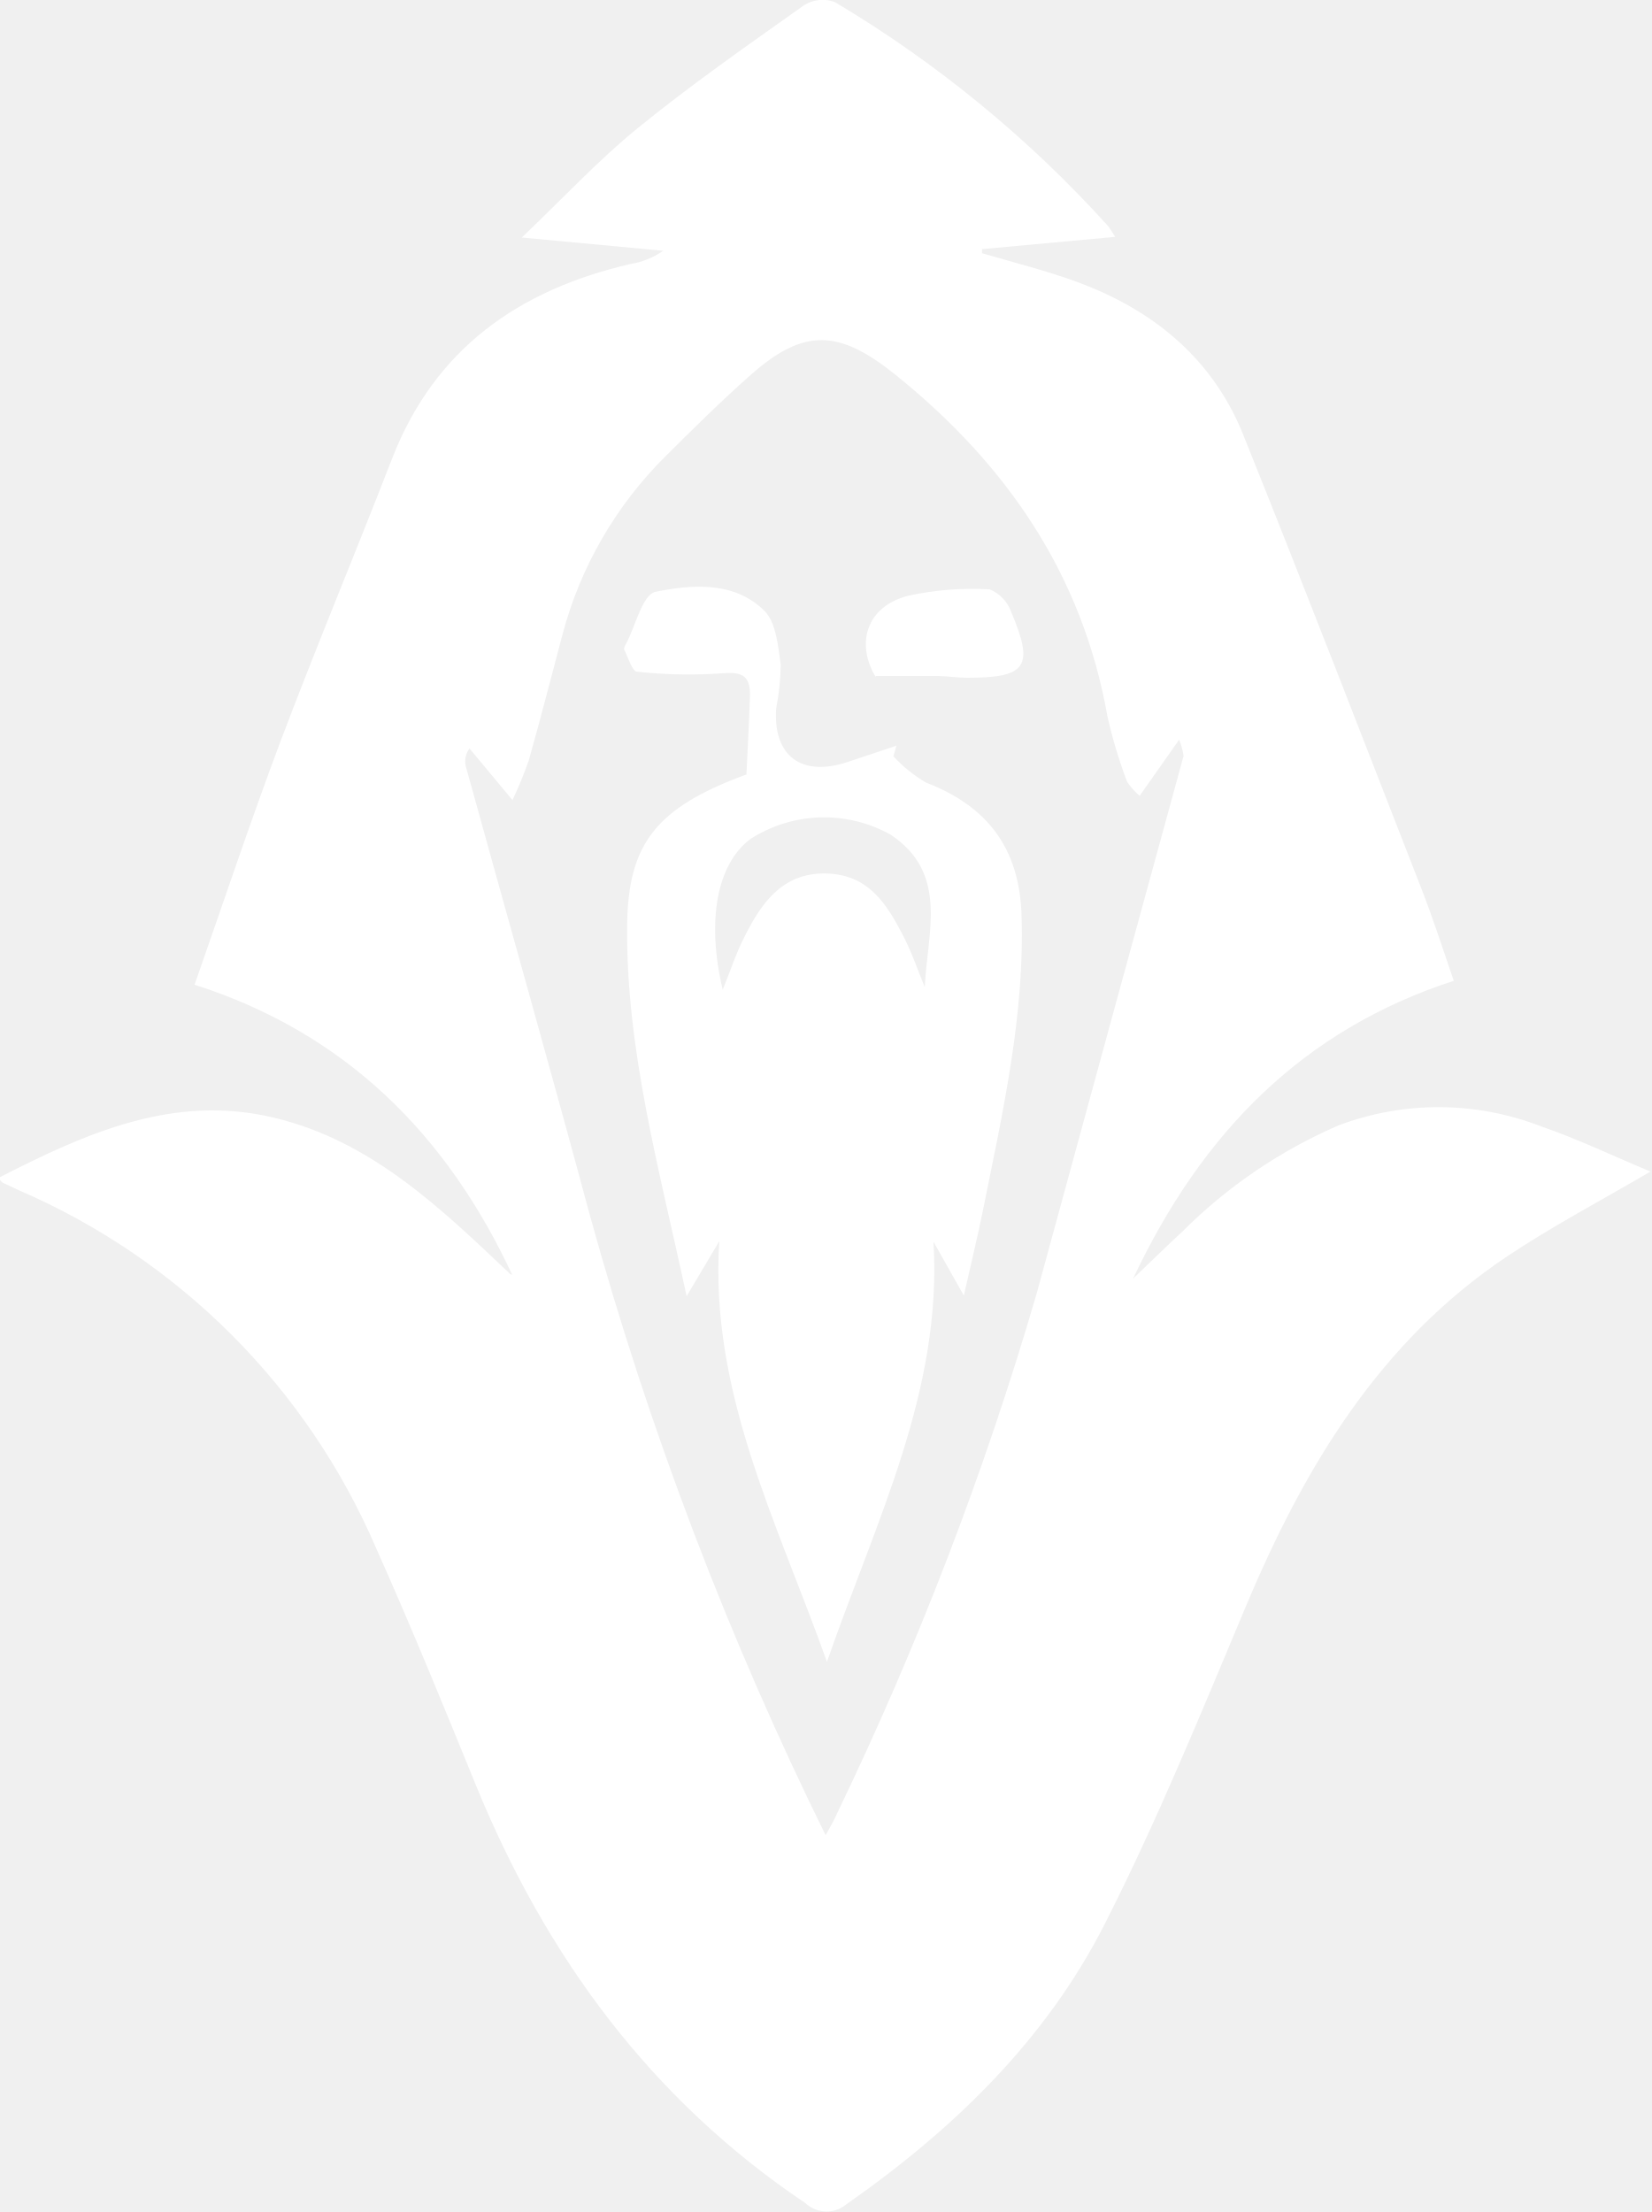
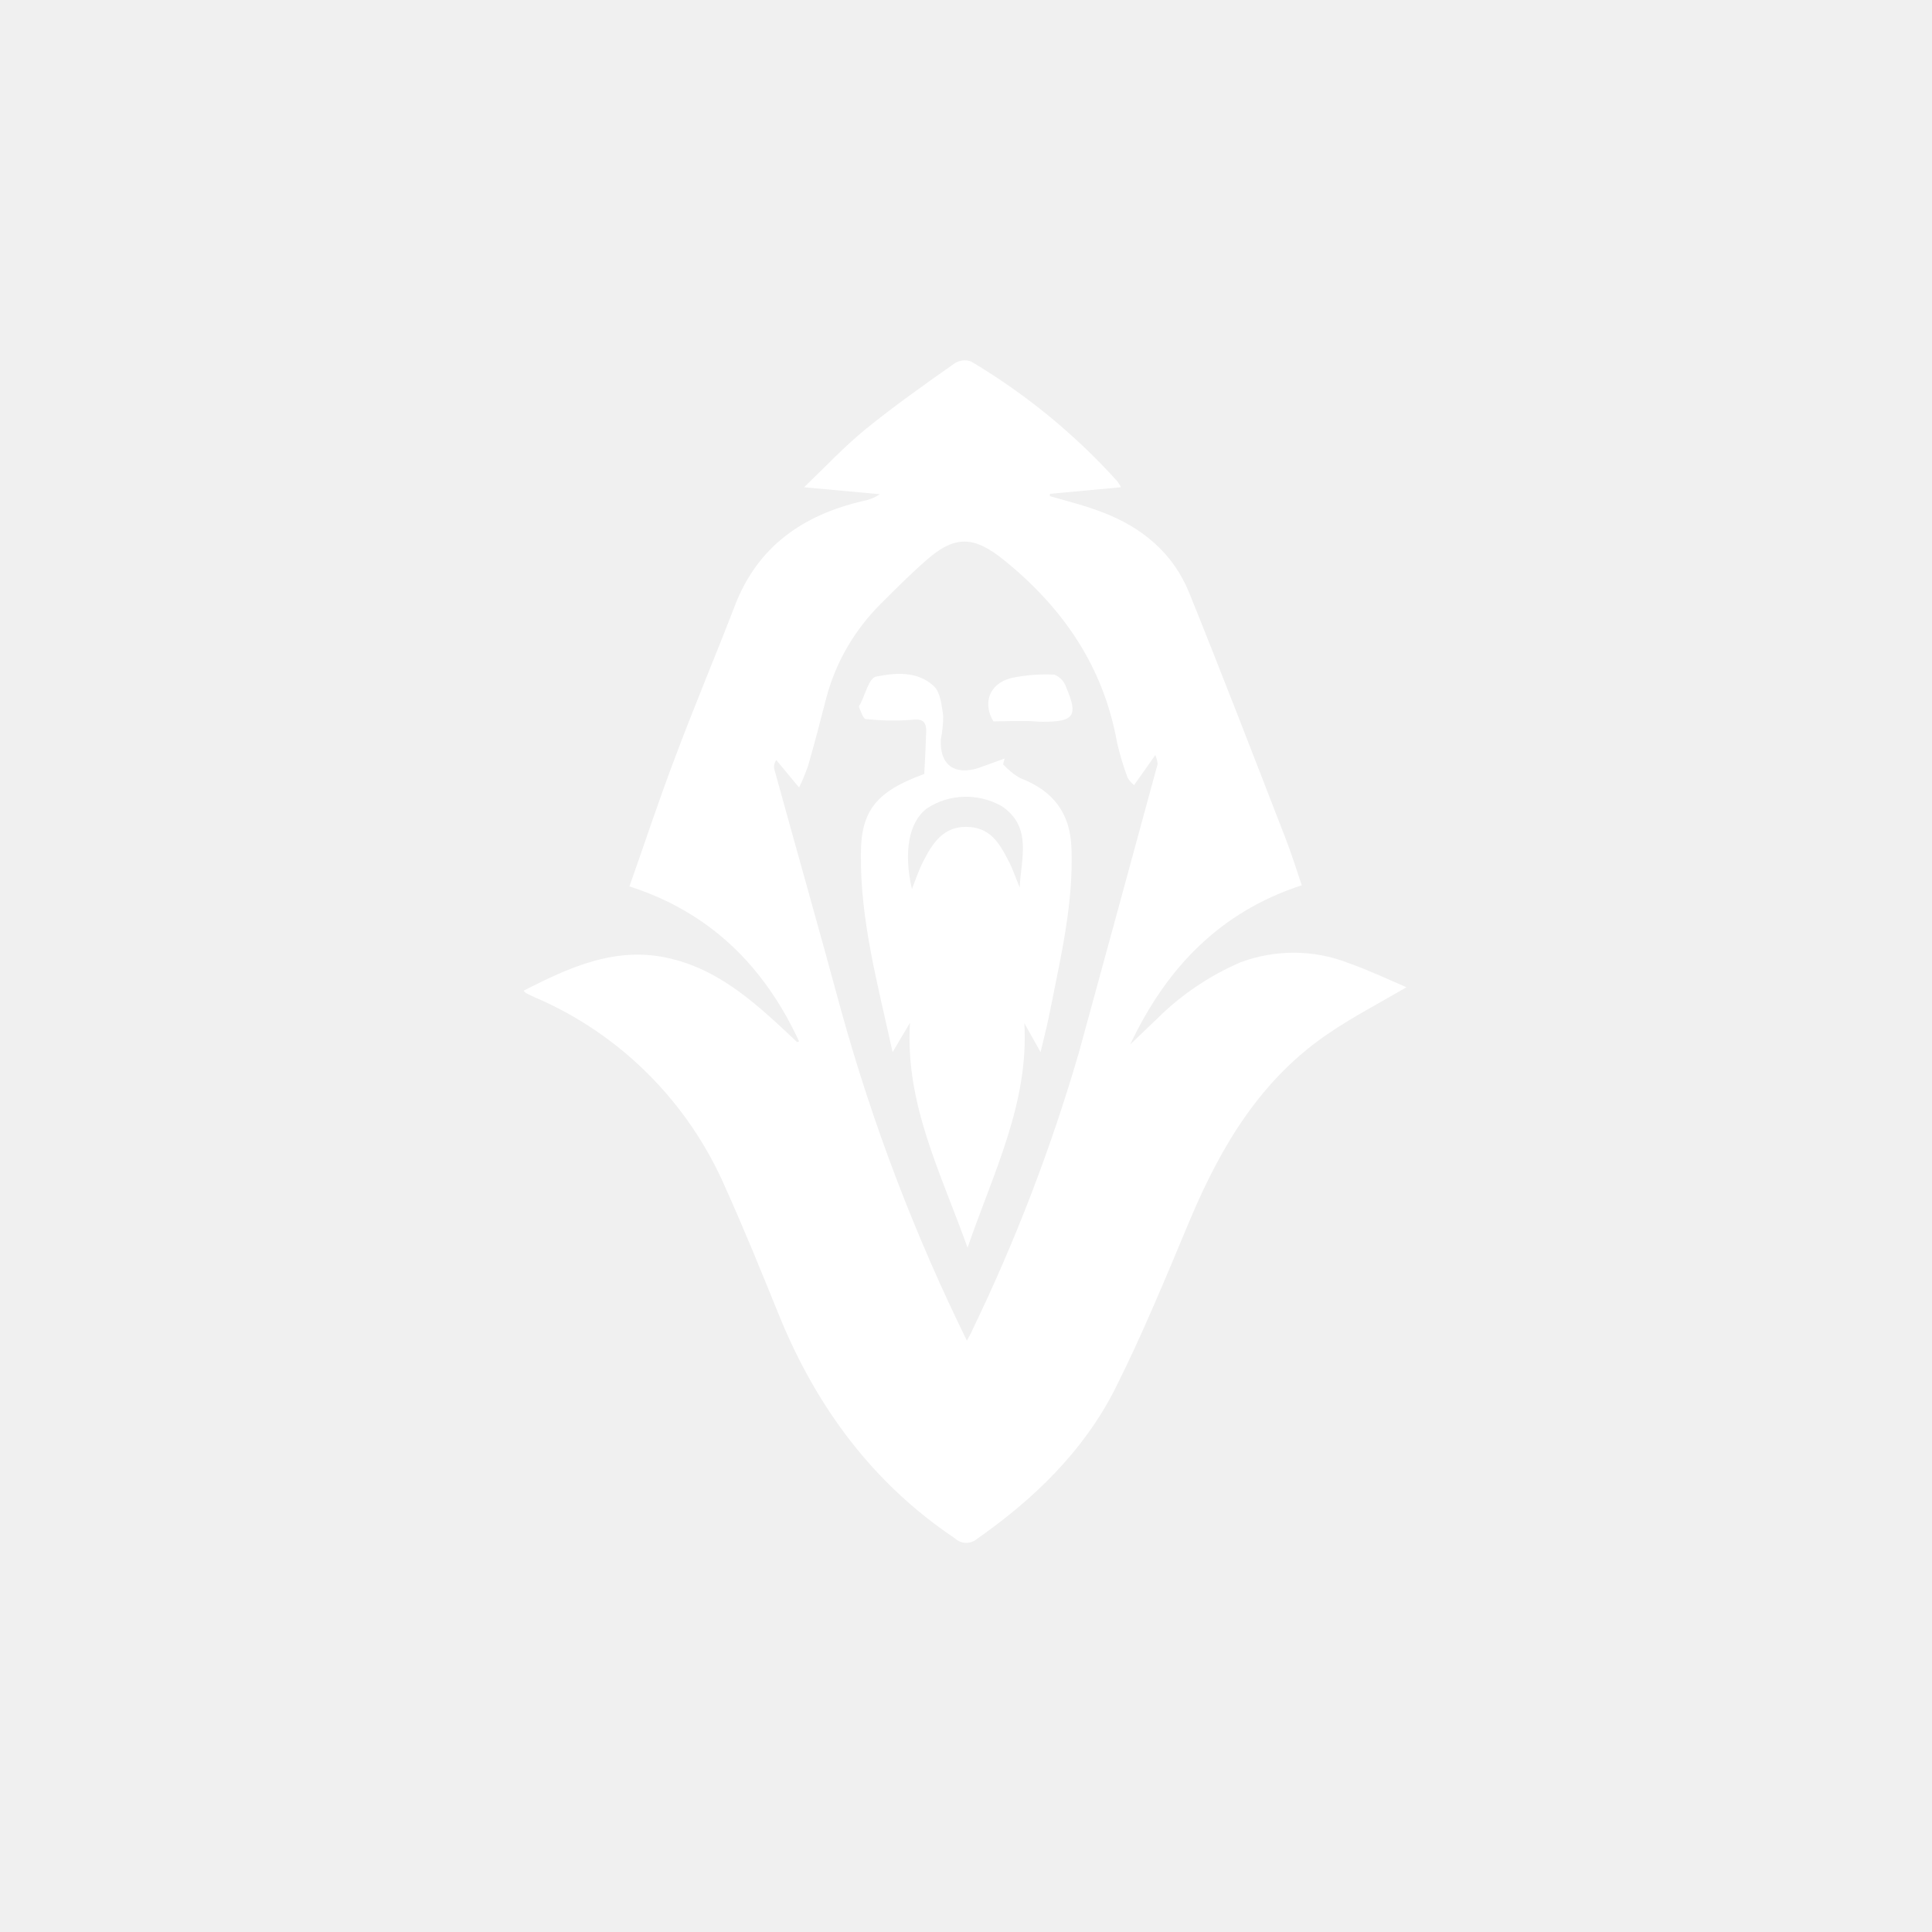
- <svg xmlns="http://www.w3.org/2000/svg" id="af738d03-bd89-4139-b7ea-90ee920aab44" data-name="Humanos" viewBox="0 0 101.1 135.41" fill="white">
-   <path d="M94.59,114.49c-4-8.57-10.19-14.79-19.44-17.75,1.8-5.13,3.42-10,5.25-14.87,2.19-5.8,4.59-11.53,6.83-17.31C89.85,57.8,95,54.2,101.84,52.62a4.8,4.8,0,0,0,2-.81L95.18,51c2.58-2.46,4.7-4.75,7.1-6.7,3.27-2.66,6.74-5.08,10.18-7.52a2.12,2.12,0,0,1,1.89-.19,72.7,72.7,0,0,1,16.73,13.72,6.93,6.93,0,0,1,.42.65l-8.15.75c0,0.09,0,.17,0,0.25,2,0.59,4,1.08,5.93,1.8,4.61,1.72,8.2,4.68,10.06,9.31,3.71,9.22,7.28,18.49,10.89,27.74,0.7,1.79,1.29,3.61,2,5.69-9.22,3-15.4,9.27-19.63,18.23,1.21-1.16,2.12-2.05,3.06-2.92a30.77,30.77,0,0,1,9.52-6.46,17.34,17.34,0,0,1,12.39.06c2.26,0.78,4.43,1.82,6.7,2.77-3.08,1.8-6,3.34-8.76,5.18-7.84,5.24-12.43,12.93-16,21.42-2.75,6.55-5.44,13.15-8.65,19.47-3.62,7.12-9.28,12.58-15.8,17.14a1.9,1.9,0,0,1-2.53-.07c-9.43-6.34-15.83-15.06-20.11-25.46-2-4.9-4-9.81-6.17-14.66a41.86,41.86,0,0,0-21.86-21.88c-0.33-.15-0.65-0.31-1-0.47a1.8,1.8,0,0,1-.25-0.28c5.35-2.74,10.71-5.16,16.87-3.69,5.95,1.42,10.19,5.52,14.47,9.58m19.25,34.44c0.36-.68.57-1,0.73-1.39a205.93,205.93,0,0,0,12.23-31.84c3-11,6-22,9-32.93a4.05,4.05,0,0,0-.27-1L133,85.18a4.23,4.23,0,0,1-.77-0.87,29.71,29.71,0,0,1-1.2-4c-1.54-8.69-6.17-15.42-12.94-20.88-3.47-2.8-5.62-2.93-8.92,0-1.81,1.6-3.52,3.3-5.23,5a24,24,0,0,0-6.26,10.84C97,77.85,96.34,80.41,95.61,83a25,25,0,0,1-1,2.44l-2.63-3.16a1.3,1.3,0,0,0-.23,1.08c2.53,9.17,5.13,18.32,7.6,27.5a215.49,215.49,0,0,0,14.51,38.11" transform="translate(-63.24 -36.46)" />
-   <path d="M108.93,83.9c0.08-1.7.17-3.31,0.22-4.92,0-1.24-.59-1.4-1.74-1.3a29.19,29.19,0,0,1-5.16-.1c-0.31,0-.56-0.88-0.81-1.37a0.57,0.57,0,0,1,.12-0.33c0.59-1.12,1-3,1.8-3.19,2.25-.46,4.83-0.66,6.67,1.16,0.72,0.72.84,2.16,1,3.3a15,15,0,0,1-.28,2.69c-0.19,2.9,1.55,4.2,4.36,3.27l3-1-0.18.65a8.7,8.7,0,0,0,2,1.61c3.74,1.44,5.7,4,5.84,8.07,0.21,6.15-1.15,12.1-2.35,18.06-0.33,1.64-.73,3.26-1.18,5.27l-1.86-3.3c0.55,9.13-3.49,17-6.52,25.72-3.09-8.66-7.18-16.5-6.59-25.75l-2,3.37c-1.66-7.75-3.72-15.06-3.64-22.71,0.05-5,1.79-7.2,7.27-9.22m10.95,13c0.14-3.28,1.5-6.95-2.1-9.33a8.35,8.35,0,0,0-8.56.26c-2.06,1.53-2.72,5-1.71,9.24,0.46-1.14.81-2.22,1.32-3.22,1-2,2.27-3.92,4.92-3.9s3.78,1.83,4.8,3.8c0.52,1,.89,2.09,1.32,3.14" transform="translate(-63.24 -36.46)" />
-   <path d="M116.83,77.88c-1.22-2.05-.54-4.3,2-4.95a18.26,18.26,0,0,1,5-.39,2.35,2.35,0,0,1,1.32,1.41c1.41,3.34.92,4-2.71,4-0.6,0-1.2-.1-1.8-0.11-1.14,0-2.28,0-3.78,0" transform="translate(-63.24 -36.46)" />
+ <svg xmlns="http://www.w3.org/2000/svg" version="1.1" x="0px" y="0px" viewBox="0 0 50 50" style="enable-background:new 0 0 50 50;" xml:space="preserve">
+   <style type="text/css">
+ 	.st0{display:none;}
+ 	.st1{display:inline;fill:#FFFFFF;}
+ 	.st2{display:none;fill:#FFFFFF;}
+ 	.st3{fill:#FFFFFF;}
+ </style>
+   <g id="Capa_1">
+     <rect x="0.13" y="0.13" class="st0" width="50" height="50" />
+     <g class="st0">
+       <path class="st1" d="M27.11,30.02V29.6c0-3.5,0.04-7.01-0.01-10.51c-0.03-2.14-0.2-4.29-0.32-6.43c-0.06-0.29,0.09-0.57,0.36-0.69    c1.12-0.62,1.75-1.65,2.17-2.82c0.11-0.28,0.2-0.58,0.26-0.88c0.05-0.24,0.14-0.29,0.38-0.28c1.13,0.05,2.26,0.13,3.4,0.1    c2.48-0.05,4.89-0.57,7.28-1.17c0.35-0.09,0.71-0.19,1.06-0.27c0.09-0.01,0.18-0.01,0.28,0L42,6.76c-0.15,0.07-0.3,0.14-0.45,0.19    c-2.45,0.76-4.91,1.51-7.35,2.28c-0.76,0.24-1.51,0.51-2.25,0.83c-0.59,0.26-0.64,0.59-0.14,1.01c0.59,0.5,1.21,0.97,1.85,1.41    c2.12,1.49,4.27,2.97,6.41,4.46c0.09,0.08,0.18,0.17,0.26,0.26l-0.07,0.09c-0.12-0.05-0.24-0.1-0.36-0.16    c-2.41-1.34-4.81-2.69-7.23-4.02c-0.57-0.3-1.17-0.56-1.78-0.76c-0.56-0.2-0.77,0-0.56,0.56c0.23,0.67,0.52,1.31,0.87,1.93    c1.69,2.82,3.4,5.62,5.11,8.43c0.07,0.12,0.13,0.26,0.19,0.39l-0.1,0.08c-0.1-0.09-0.19-0.18-0.28-0.28    c-1.45-1.98-2.9-3.96-4.34-5.94c-0.61-0.84-1.23-1.67-1.86-2.49c-0.15-0.2-0.32-0.38-0.51-0.54c-0.38-0.34-0.6-0.29-0.72,0.2    c-0.14,0.51-0.23,1.03-0.27,1.56c-0.21,2.81-0.38,5.62-0.59,8.43c-0.13,1.68-0.3,3.36-0.46,5.03c-0.02,0.11-0.06,0.21-0.1,0.31    l-0.13-0.04" />
+       <path class="st1" d="M9.66,17.23c0.08-0.1,0.17-0.18,0.27-0.26c2.23-1.56,4.46-3.11,6.7-4.68c0.54-0.37,1.06-0.78,1.56-1.21    c0.48-0.43,0.45-0.77-0.15-1.01c-0.89-0.37-1.8-0.68-2.72-0.97c-2.32-0.74-4.65-1.45-6.98-2.17C8.22,6.88,8.11,6.83,8,6.78    l0.02-0.13c0.12,0,0.23,0.01,0.35,0.03c1.47,0.32,2.93,0.7,4.41,1c2.37,0.48,4.81,0.59,7.21,0.33c0.28-0.03,0.36,0.05,0.42,0.31    c0.24,1.03,0.64,2.01,1.37,2.79c0.35,0.33,0.73,0.63,1.14,0.89c0.16,0.11,0.28,0.18,0.28,0.43c-0.14,3.44-0.31,6.88-0.39,10.32    c-0.05,2.3,0.04,4.6,0.07,6.9c0,0.13,0,0.25,0,0.38l-0.12,0.03c-0.05-0.09-0.09-0.18-0.11-0.28c-0.12-1.15-0.25-2.3-0.33-3.45    c-0.25-3.36-0.48-6.73-0.72-10.09c-0.04-0.49-0.13-0.98-0.25-1.46c-0.14-0.57-0.38-0.64-0.8-0.21c-0.38,0.39-0.73,0.8-1.05,1.24    c-1.86,2.54-3.72,5.08-5.57,7.62c-0.09,0.12-0.21,0.23-0.31,0.34L13.5,23.7c0.07-0.13,0.12-0.27,0.2-0.4    c1.58-2.58,3.19-5.16,4.73-7.75c0.44-0.8,0.84-1.62,1.19-2.46c0.09-0.19,0.03-0.45,0.04-0.67c-0.24,0-0.5-0.06-0.71,0.03    c-0.74,0.29-1.47,0.63-2.18,1c-2.24,1.22-4.47,2.49-6.7,3.73c-0.12,0.06-0.24,0.11-0.36,0.15L9.66,17.23" />
+       <path class="st1" d="M24.98,40.58c-0.03-0.09-0.04-0.19-0.06-0.29c-0.12-3.17-0.24-6.34-0.35-9.51    c-0.16-4.36-0.32-8.71-0.45-13.08c-0.06-1.85-0.04-3.7-0.03-5.55c0.02-0.46,0.09-0.91,0.21-1.36c0.11-0.45,0.37-0.59,0.85-0.58    c0.41,0,0.66,0.17,0.75,0.61c0.11,0.48,0.16,0.97,0.17,1.47c-0.04,2.72-0.09,5.45-0.17,8.17c-0.09,2.92-0.21,5.84-0.32,8.77    c-0.13,3.63-0.26,7.26-0.38,10.89c-0.01,0.15-0.03,0.31-0.06,0.46h-0.14L24.98,40.58z" />
+     </g>
+     <g class="st0">
+       <path class="st1" d="M31.15,22.9c1.41,1.91,2.86,3.8,4.21,5.77c0.26,0.37,0.3,1.05,0.16,1.49c-0.49,1.52-1.13,2.99-1.77,4.63    c-0.19-0.36-0.34-0.59-0.45-0.84c-0.91-2.08-1.69-4.22-2.76-6.22c-0.97-1.81,0.03-3.26,0.29-4.86L31.15,22.9" />
+       <path class="st1" d="M25.81,28.47c1.65,0.05,2.08,0.35,2.46,1.71c0.55,1.93,1.07,3.87,1.66,5.79c0.19,0.61,0.06,0.96-0.46,1.29    c-1.05,0.68-2.07,1.42-3.28,2.27C26.06,35.71,25.94,32.09,25.81,28.47" />
+       <path class="st1" d="M25,39.54c-1.31-0.92-2.45-1.68-3.53-2.51c-0.2-0.15-0.3-0.65-0.22-0.93c0.58-2.23,1.11-4.48,1.89-6.64    c0.21-0.57,1.27-0.83,1.95-1.24l0.28,0.27C25.25,32.12,25.13,35.73,25,39.54" />
+       <path class="st1" d="M17.38,35.43c-0.87-1.29-1.64-2.39-2.37-3.51c-0.12-0.18-0.21-0.54-0.11-0.69c1.44-2.29,2.92-4.56,4.45-6.93    c0.96,1.73,1.48,3.25,0.49,5.12C18.87,31.25,18.25,33.27,17.38,35.43" />
+       <path class="st1" d="M20.22,17.16c-0.36,5-2.92,9.03-5.83,13.29c0.18-2.57,0.33-4.82,0.5-7.07c0.04-0.22,0.14-0.42,0.29-0.58    C16.87,20.91,18.55,19.03,20.22,17.16" />
+       <path class="st1" d="M20.04,37.07l-2.09-2.21c1.21-2.39,2.29-4.78,3.62-7.01c0.33-0.56,1.48-0.66,2.35-0.8    c-1.8,1.55-1.83,3.79-2.54,5.72C20.88,34.12,20.51,35.52,20.04,37.07" />
+       <path class="st1" d="M22.72,11.6l1.88,3.6c-0.1,0-0.2-0.01-0.29-0.05c-1.72-1.56-1.72-1.55-3.79-0.4    c-1.54,0.87-3.09,1.73-4.86,2.72c0.38-1.2,0.66-2.15,0.99-3.08c0.12-0.26,0.34-0.47,0.61-0.58C19.03,13.07,20.83,12.36,22.72,11.6    " />
+       <path class="st1" d="M31.5,36.92c-1.81-3.1-1.75-7.03-4.34-9.69c1.46-0.33,1.98-0.12,2.69,1.28c0.86,1.69,1.65,3.42,2.6,5.07    c0.55,0.96,0.54,1.7-0.25,2.45C31.94,36.31,31.71,36.61,31.5,36.92" />
+       <path class="st1" d="M35.44,27.44c-3.38-3.24-5.01-7.34-6.56-11.5c1.6,1.81,3.21,3.61,4.78,5.44c0.25,0.29,0.36,0.73,0.46,1.12    C34.56,24.1,34.98,25.71,35.44,27.44" />
+       <path class="st1" d="M26.35,15.25c1.04-0.87,1.95-1.64,2.86-2.4c1.01-0.84,2.1-0.54,2.51,0.74c0.71,2.23,1.39,4.47,1.93,6.82    c-0.61-0.79-1.22-1.57-1.84-2.36c-0.3-0.38-0.59-0.77-0.88-1.15c-0.57-0.73-1.01-1.8-1.76-2.11    C28.48,14.51,27.45,15.04,26.35,15.25" />
+       <path class="st1" d="M26.14,9.77c1.58-0.02,2.8,0.28,3.46,1.88l-4,3.68L26.14,9.77" />
+       <path class="st1" d="M25.35,9.66v5.29l-0.29,0.08l-1.88-4.05l-4.74,1.69C19.88,11.05,22.82,9.78,25.35,9.66" />
+       <path class="st1" d="M14.86,22.21c0-1.18-0.02-2.02,0.01-2.85c0.02-0.21,0.13-0.41,0.3-0.54c1.67-1.08,3.37-2.14,5.23-3.01    L14.86,22.21" />
+       <path class="st1" d="M26.48,22.66c-0.08,0.64-0.16,1.22-0.25,1.95c-0.07-0.08-0.13-0.17-0.18-0.27c-0.13-2.07-0.13-2.07,1.8-2.82    c0.79-0.3,1.58-0.6,2.46-0.94C29.59,22.43,27.95,22.29,26.48,22.66" />
+       <path class="st1" d="M20.19,20.58c1.38,0.53,2.64,0.99,3.86,1.5c0.21,0.09,0.39,0.47,0.42,0.73c0.08,0.56,0,1.13-0.23,1.65    c-0.05-0.56-0.11-1.13-0.16-1.75C22.73,22.22,20.95,22.51,20.19,20.58" />
+       <polygon class="st1" points="24.09,25.36 26.56,25.36 25.43,26.03   " />
+     </g>
+     <path class="st2" d="M20.16,20.4c-2.91-1.45-5.85-2.77-8.63-4.38c-1.38-0.8-2.53-2.04-3.63-3.24c-0.5-0.55-0.7-1.46-0.84-2.24   C7.01,10.26,7.49,9.67,7.82,9.6c0.33-0.07,1.03,0.28,1.08,0.55c0.42,1.96,1.9,3,3.39,3.98s3.06,1.77,4.59,2.64l0.24-0.27   c-0.21-0.34-0.39-0.7-0.54-1.07c-0.5-1.5-1.01-3-1.42-4.53c-0.18-0.67-0.05-1.41,0.84-1.48c0.89-0.07,0.96,0.61,1.17,1.29   c0.46,1.51,0.88,3.08,1.66,4.42c2.96,5.12,9.89,5,12.7-0.26c0.73-1.37,1.09-2.96,1.52-4.48c0.18-0.63,0.22-1.29,1.06-1.25   c0.91,0.05,1.08,0.79,0.92,1.45c-0.37,1.58-0.86,3.12-1.33,4.67c-0.11,0.35-0.33,0.67-0.4,1.11c2.85-1.35,5.66-2.72,7.5-5.42   c0.19-0.27,0.15-0.72,0.35-0.97c0.3-0.38,0.72-0.65,1.09-0.97c0.29,0.42,0.91,0.94,0.82,1.27c-0.25,0.95-0.55,2.08-1.24,2.68   c-1.93,1.68-3.98,3.21-6.14,4.57c-1.69,1.06-3.62,1.72-5.58,2.63c2.63,2.14,3.94,4.82,3.48,8.19c-0.27,2.03-1.31,3.88-2.9,5.18   c-3.24,2.76-8.24,2.51-11.27-0.52c-3.47-3.47-3.17-7.96,0.73-12.59 M25.29,20.79c-3.45-0.01-6.26,2.79-6.27,6.24   c0,0.06,0,0.13,0,0.19c0.06,3.49,2.87,6.21,6.4,6.18c3.43-0.02,6.26-2.91,6.24-6.38C31.65,23.6,28.74,20.75,25.29,20.79" />
+     <path class="st2" d="M26.61,27.05c0.06,0.81-0.55,1.52-1.36,1.58c-0.04,0-0.08,0-0.11,0c-0.92,0.04-1.57-0.53-1.62-1.43   c-0.05-0.97,0.56-1.63,1.52-1.65c0.81-0.05,1.52,0.56,1.57,1.38C26.61,26.97,26.61,27.01,26.61,27.05" />
+     <g>
+       <path class="st3" d="M20.68,26.95c-0.9-1.94-2.3-3.34-4.39-4.01c0.41-1.16,0.77-2.26,1.19-3.36c0.49-1.31,1.04-2.61,1.54-3.91    c0.59-1.53,1.76-2.34,3.3-2.7c0.16-0.03,0.32-0.09,0.45-0.18l-1.96-0.18c0.58-0.56,1.06-1.07,1.6-1.51c0.74-0.6,1.52-1.15,2.3-1.7    c0.13-0.08,0.29-0.1,0.43-0.04c1.41,0.84,2.68,1.88,3.78,3.1c0.03,0.05,0.07,0.1,0.09,0.15l-1.84,0.17c0,0.02,0,0.04,0,0.06    c0.45,0.13,0.9,0.24,1.34,0.41c1.04,0.39,1.85,1.06,2.27,2.1c0.84,2.08,1.65,4.18,2.46,6.27c0.16,0.4,0.29,0.82,0.45,1.29    c-2.08,0.68-3.48,2.09-4.44,4.12c0.27-0.26,0.48-0.46,0.69-0.66c0.62-0.62,1.35-1.11,2.15-1.46c0.9-0.34,1.9-0.34,2.8,0.01    c0.51,0.18,1,0.41,1.51,0.63c-0.7,0.41-1.36,0.75-1.98,1.17c-1.77,1.18-2.81,2.92-3.62,4.84c-0.62,1.48-1.23,2.97-1.95,4.4    c-0.82,1.61-2.1,2.84-3.57,3.87c-0.17,0.14-0.41,0.13-0.57-0.02c-2.13-1.43-3.58-3.4-4.54-5.75c-0.45-1.11-0.9-2.22-1.39-3.31    c-0.96-2.22-2.72-3.99-4.94-4.94c-0.07-0.03-0.15-0.07-0.23-0.11c-0.02-0.02-0.04-0.04-0.06-0.06c1.21-0.62,2.42-1.17,3.81-0.83    c1.34,0.32,2.3,1.25,3.27,2.16 M25.01,34.72c0.08-0.15,0.13-0.23,0.16-0.31c1.12-2.32,2.04-4.72,2.76-7.2    c0.68-2.49,1.36-4.97,2.03-7.44c-0.01-0.08-0.03-0.15-0.06-0.23l-0.55,0.78c-0.07-0.06-0.13-0.12-0.17-0.2    c-0.11-0.29-0.2-0.6-0.27-0.9c-0.35-1.96-1.39-3.48-2.92-4.72c-0.78-0.63-1.27-0.66-2.02,0c-0.41,0.36-0.8,0.75-1.18,1.13    c-0.68,0.68-1.17,1.52-1.41,2.45c-0.15,0.58-0.3,1.16-0.47,1.75c-0.07,0.19-0.14,0.37-0.23,0.55l-0.59-0.71    c-0.05,0.07-0.07,0.16-0.05,0.24c0.57,2.07,1.16,4.14,1.72,6.21c0.82,2.97,1.92,5.85,3.28,8.61" />
+       <path class="st3" d="M23.92,20.03c0.02-0.38,0.04-0.75,0.05-1.11c0-0.28-0.13-0.32-0.39-0.29c-0.39,0.03-0.78,0.02-1.17-0.02    c-0.07,0-0.13-0.2-0.18-0.31c0-0.03,0.01-0.05,0.03-0.07c0.13-0.25,0.23-0.68,0.41-0.72c0.51-0.1,1.09-0.15,1.51,0.26    c0.16,0.16,0.19,0.49,0.23,0.75c0,0.2-0.02,0.41-0.06,0.61c-0.04,0.66,0.35,0.95,0.99,0.74L26,19.63l-0.04,0.15    c0.13,0.14,0.28,0.27,0.45,0.36c0.85,0.33,1.29,0.9,1.32,1.82c0.05,1.39-0.26,2.73-0.53,4.08c-0.07,0.37-0.16,0.74-0.27,1.19    l-0.42-0.75c0.12,2.06-0.79,3.84-1.47,5.81c-0.7-1.96-1.62-3.73-1.49-5.82l-0.45,0.76c-0.38-1.75-0.84-3.4-0.82-5.13    C22.28,20.98,22.68,20.48,23.92,20.03 M26.39,22.97c0.03-0.74,0.34-1.57-0.47-2.11c-0.61-0.34-1.35-0.32-1.93,0.06    c-0.47,0.35-0.61,1.13-0.39,2.09c0.1-0.26,0.18-0.5,0.3-0.73c0.23-0.45,0.51-0.89,1.11-0.88c0.6,0,0.85,0.41,1.08,0.86    C26.21,22.48,26.29,22.73,26.39,22.97" />
+       <path class="st3" d="M25.71,18.67c-0.28-0.46-0.12-0.97,0.45-1.12c0.37-0.08,0.75-0.11,1.13-0.09c0.14,0.06,0.25,0.17,0.3,0.32    c0.32,0.75,0.21,0.9-0.61,0.9c-0.14,0-0.27-0.02-0.41-0.02C26.31,18.66,26.05,18.66,25.71,18.67" />
+     </g>
+   </g>
+   <g id="Capa_2">
+     <path class="st2" d="M25.08,25.03c0.18-0.48,0.34-0.89,0.5-1.3c0.78-1.95,2.1-3.51,3.7-4.83c1.78-1.46,3.59-2.87,5.38-4.31   c0.69-0.55,1.34-1.13,1.96-1.76c1.09-1.13,1.67-2.52,1.98-4.05c0.02-0.13,0.03-0.26,0.06-0.38c0.03-0.07,0.07-0.14,0.12-0.2   c0.08,0.04,0.15,0.09,0.2,0.15c0.24,0.54,0.48,1.08,0.69,1.64c0.61,1.62,1.03,3.31,1.24,5.03c0.36,2.97,0.1,5.88-1.19,8.59   c-1.16,2.52-3.25,4.49-5.82,5.51c-0.28,0.11-0.56,0.21-0.85,0.29c-0.09,0.01-0.19,0.01-0.28-0.02c0.04-0.09,0.09-0.18,0.16-0.25   c1.16-0.73,2.23-1.6,3.18-2.58c1.83-1.89,3.02-4.3,3.41-6.9c0.1-0.64,0.14-1.28,0.21-1.91l-0.07-0.02   c-0.03,0.03-0.05,0.06-0.07,0.09c-0.57,1.55-1.61,2.76-2.88,3.77c-1.08,0.85-2.2,1.65-3.3,2.49c-0.88,0.62-1.68,1.35-2.38,2.17   c-0.52,0.66-0.83,1.46-0.9,2.29c-0.19,1.78-0.42,3.55-1.06,5.24c-0.75,2.01-2.06,3.62-3.64,5.03c-0.08,0.09-0.23,0.1-0.32,0.02   c-0.01-0.01-0.02-0.02-0.03-0.04c-2.17-1.78-3.7-3.97-4.32-6.73c-0.27-1.2-0.47-2.41-0.65-3.62c-0.13-0.97-0.62-1.85-1.36-2.49   c-0.81-0.72-1.67-1.38-2.54-2.02c-1.33-0.97-2.73-1.84-3.92-2.99c-0.79-0.75-1.41-1.66-1.84-2.66c-0.03-0.07-0.08-0.12-0.14-0.16   c0.02,0.3,0.03,0.61,0.07,0.9c0.22,2.06,0.92,4.04,2.06,5.77c1.21,1.76,2.78,3.24,4.61,4.34c0.12,0.07,0.24,0.14,0.35,0.23   c0.06,0.07,0.1,0.14,0.13,0.23c-0.08,0.04-0.16,0.05-0.25,0.05c-0.69-0.23-1.37-0.49-2.03-0.8c-2.01-1.02-3.66-2.65-4.7-4.65   c-0.67-1.29-1.13-2.68-1.36-4.12c-0.23-1.32-0.3-2.65-0.2-3.99c0.16-2.4,0.71-4.75,1.63-6.97c0.05-0.14,0.11-0.27,0.18-0.4   c0.05-0.07,0.12-0.13,0.19-0.18c0.06,0.07,0.11,0.14,0.15,0.23c0.23,0.72,0.4,1.46,0.68,2.16c0.55,1.38,1.55,2.41,2.71,3.29   c1.65,1.28,3.34,2.53,5,3.8c1.21,0.93,2.4,1.88,3.39,3.06c0.9,1.08,1.59,2.32,2.05,3.64L25.08,25.03 M38.8,12.14l-0.07-0.01   c-0.04,0.07-0.07,0.14-0.12,0.21c-0.26,0.44-0.54,0.86-0.85,1.26c-0.86,1.01-1.92,1.8-2.94,2.62c-1.65,1.33-3.32,2.64-4.94,3.99   c-1.44,1.17-2.54,2.7-3.2,4.43c-0.45,1.28-0.77,2.61-0.94,3.95c-0.16,1.03-0.28,2.06-0.43,3.09c-0.03,0.09-0.07,0.18-0.13,0.25   c-0.07-0.08-0.12-0.16-0.16-0.26c-0.09-0.5-0.14-1-0.24-1.5c-0.26-1.36-0.48-2.74-0.83-4.09c-0.5-1.93-1.44-3.65-2.95-4.99   c-1.06-0.93-2.16-1.81-3.27-2.69c-1.56-1.22-3.16-2.39-4.71-3.62c-0.79-0.58-1.42-1.34-1.84-2.23c-0.03-0.04-0.06-0.07-0.1-0.09   c-0.16,1.24-0.12,2.5,0.14,3.72c0.27,1.46,1,2.79,2.07,3.81c0.96,0.85,1.98,1.64,3.05,2.34c1.16,0.8,2.34,1.58,3.34,2.59   c0.81,0.81,1.47,1.72,1.69,2.87c0.16,0.87,0.27,1.75,0.42,2.62c0.2,1.44,0.66,2.83,1.36,4.11c0.56,0.95,1.26,1.82,2.08,2.56   c0.04-0.03,0.08-0.05,0.11-0.08c1.04-1,1.85-2.21,2.4-3.55c0.62-1.56,0.86-3.2,1.01-4.85c0.08-1.41,0.68-2.75,1.69-3.74   c0.67-0.65,1.38-1.27,2.12-1.84c1.09-0.86,2.24-1.66,3.33-2.52c1.09-0.86,1.94-1.85,2.42-3.16c0.4-1.09,0.6-2.23,0.59-3.39   C38.89,13.33,38.83,12.72,38.8,12.14" />
+     <path class="st2" d="M43.14,25.28c-0.02-0.04-0.05-0.07-0.09-0.1c0.03-0.1,0.05-0.2,0.05-0.3c-0.17-1.04-0.3-2.08-0.54-3.1   c-0.8-3.42-2.33-6.45-4.76-9.01c-1.78-1.87-3.85-3.2-6.46-3.55c-0.41-0.06-0.83-0.07-1.24-0.1c0.59,0.58,1.2,1.08,1.76,1.63   c0.23,0.23,0.44,0.49,0.62,0.77c0.12,0.18,0.23,0.37,0.32,0.56c0.05,0.14,0.11,0.26,0.19,0.38c0.05,0.1,0.09,0.2,0.14,0.31   l0.02-0.02c0.04,0.08,0.07,0.16,0.1,0.24c-0.01,0.04-0.01,0.09,0,0.13c0.14,0.43,0.25,0.88,0.33,1.33   c0.08,0.69,0.12,1.38,0.12,2.07c-0.07,3.49-1.43,6.43-3.47,9.13c0.1,0.04,0.16,0.06,0.22,0.08c0.87,0.23,1.74,0.47,2.6,0.7   c0.24,0.11,0.53,0.01,0.65-0.23c0,0,0-0.01,0.01-0.01c1.74-2.67,2.9-5.54,3.07-8.76c0-0.22,0.05-0.44,0.07-0.67   c0.1,0.06,0.19,0.15,0.26,0.26c1.88,2.8,2.76,5.92,2.98,9.26c0.03,0.54,0.04,1.07,0.07,1.61c0,0.07-0.05,0.23,0.14,0.16l-0.22,0.52   c-4.34,0.22-8.58-0.27-12.51-2.41l0.83-1.15c0.87-1.21,1.72-2.43,2.3-3.81c0.83-2,1.36-4.06,1.03-6.25   c-0.27-1.88-1.15-3.43-2.72-4.53c-1.72-1.21-3.64-1.48-5.67-1.06c-3.14,0.65-5.09,3.32-5.23,6.28c-0.05,1.39,0.15,2.78,0.6,4.11   c0.58,1.86,1.56,3.49,2.74,5.03c0.36,0.47,0.7,0.94,1.07,1.43c-3.91,2.21-8.14,2.75-12.52,2.62l-0.1-0.58   c0.03-0.06,0.04-0.12,0.05-0.19c0-1.29,0.09-2.59,0.28-3.87c0.32-2.23,1.06-4.37,2.19-6.32c0.17-0.29,0.34-0.57,0.52-0.87   l-0.07-0.04l0.07,0.02l0.29,1.37c0.06,0.44,0.11,0.87,0.19,1.31c0.47,2.46,1.56,4.66,2.94,6.72c0.13,0.22,0.4,0.31,0.64,0.22   c0.87-0.25,1.73-0.49,2.59-0.74c0.07-0.03,0.15-0.06,0.22-0.09c-2.51-3.18-3.92-6.68-3.57-10.76c0.04-0.44,0.12-0.88,0.24-1.31   h0.02c0-0.03,0-0.07,0-0.1c0.1-0.33,0.22-0.66,0.36-0.97l0.05-0.05l-0.02-0.02c0.33-0.72,0.77-1.38,1.31-1.96   c0.46-0.46,0.99-0.87,1.48-1.31c-0.32-0.01-0.65,0-0.97,0.04c-1.78,0.2-3.46,0.9-4.86,2.01c-2.6,2.04-4.36,4.68-5.55,7.73   c-0.7,1.9-1.16,3.87-1.37,5.88c0,0.16,0.03,0.32,0.08,0.48c-0.06,0.04-0.1,0.1-0.13,0.16c-0.15,2-0.12,4.01,0.09,6.01   c-0.01,0.17,0.12,0.31,0.29,0.32c0.02,0,0.03,0,0.05,0c0.72,0.03,1.44,0.09,2.16,0.08c1.08,0,2.17-0.04,3.26-0.08   c0.83,0.11,2.31-0.1,3.62-0.34l0.48-0.07c0,0,0-0.02,0-0.02l0.37-0.08c0.04,0,0.08,0,0.12,0c0.4-0.09,0.79-0.19,1.19-0.28l0.42-0.1   l0,0l0.44-0.11c0.77-0.2,1.19,0.11,1.22,0.91c0.08,1.98,0.16,3.96,0.24,5.94c0,0.12,0.02,0.24,0.03,0.35l3.33-0.03   c0.01-0.04,0.01-0.08,0.02-0.12c-0.01-2.28-0.02-4.56-0.05-6.84c0.01-0.49-0.21-0.96-0.59-1.28c-0.13-0.12-0.25-0.25-0.36-0.39   c0.59-0.34,1.14-0.68,1.71-0.98c0.15-0.04,0.3-0.02,0.44,0.05c0.36,0.18,0.71,0.39,1.06,0.59c0.17,0.1,0.34,0.2,0.53,0.32   c-0.1,0.13-0.21,0.25-0.32,0.36c-0.41,0.36-0.64,0.89-0.6,1.44c0.02,2.18,0.04,4.36,0.06,6.55c0,0.09,0,0.19,0.02,0.28L29.39,38   c0.01-0.29,0.03-0.56,0.04-0.83c0.04-1.85,0.08-3.71,0.12-5.55c0.02-0.69,0.44-1.03,1.09-0.87c1.33,0.35,2.69,0.61,4.06,0.77   c1.68,0.24,3.87,0.45,4.99,0.17l0,0l3.13-0.09c0.16,0.02,0.3-0.1,0.32-0.26c0-0.02,0-0.03,0-0.05c0.03-0.61,0.11-1.23,0.1-1.84   C43.23,28.07,43.17,26.68,43.14,25.28 M25.04,26.14c-1.14-0.67-4.36-5.88-4.43-7.19c0.06,0.03,0.11,0.05,0.16,0.07   c0.7,0.4,1.38,0.8,2.09,1.18c0.21,0.1,0.43,0.16,0.65,0.19c0.15,0.05,0.31-0.03,0.36-0.18c0.02-0.06,0.02-0.12,0-0.18   c-0.02-0.14-0.05-0.28-0.1-0.41c-0.52-1.44-1.78-2.49-3.3-2.74c-0.4-0.08-0.4-0.07-0.45-0.49c-0.14-1.09-0.13-2.15,0.3-3.17   c0.65-1.55,1.89-2.4,3.46-2.8c2.1-0.55,4.52,0.51,5.53,2.36c0.55,1.01,0.65,2.11,0.56,3.23c-0.06,0.69-0.07,0.68-0.72,0.85   c-1.38,0.33-2.51,1.33-2.98,2.67c-0.09,0.24-0.26,0.53-0.04,0.75c0.22,0.22,0.54,0.08,0.77-0.05c0.7-0.37,1.38-0.78,2.06-1.17   c0.1-0.06,0.2-0.13,0.3-0.2l0.06,0.06C28.46,21.67,26.88,23.98,25.04,26.14" />
+   </g>
</svg>
